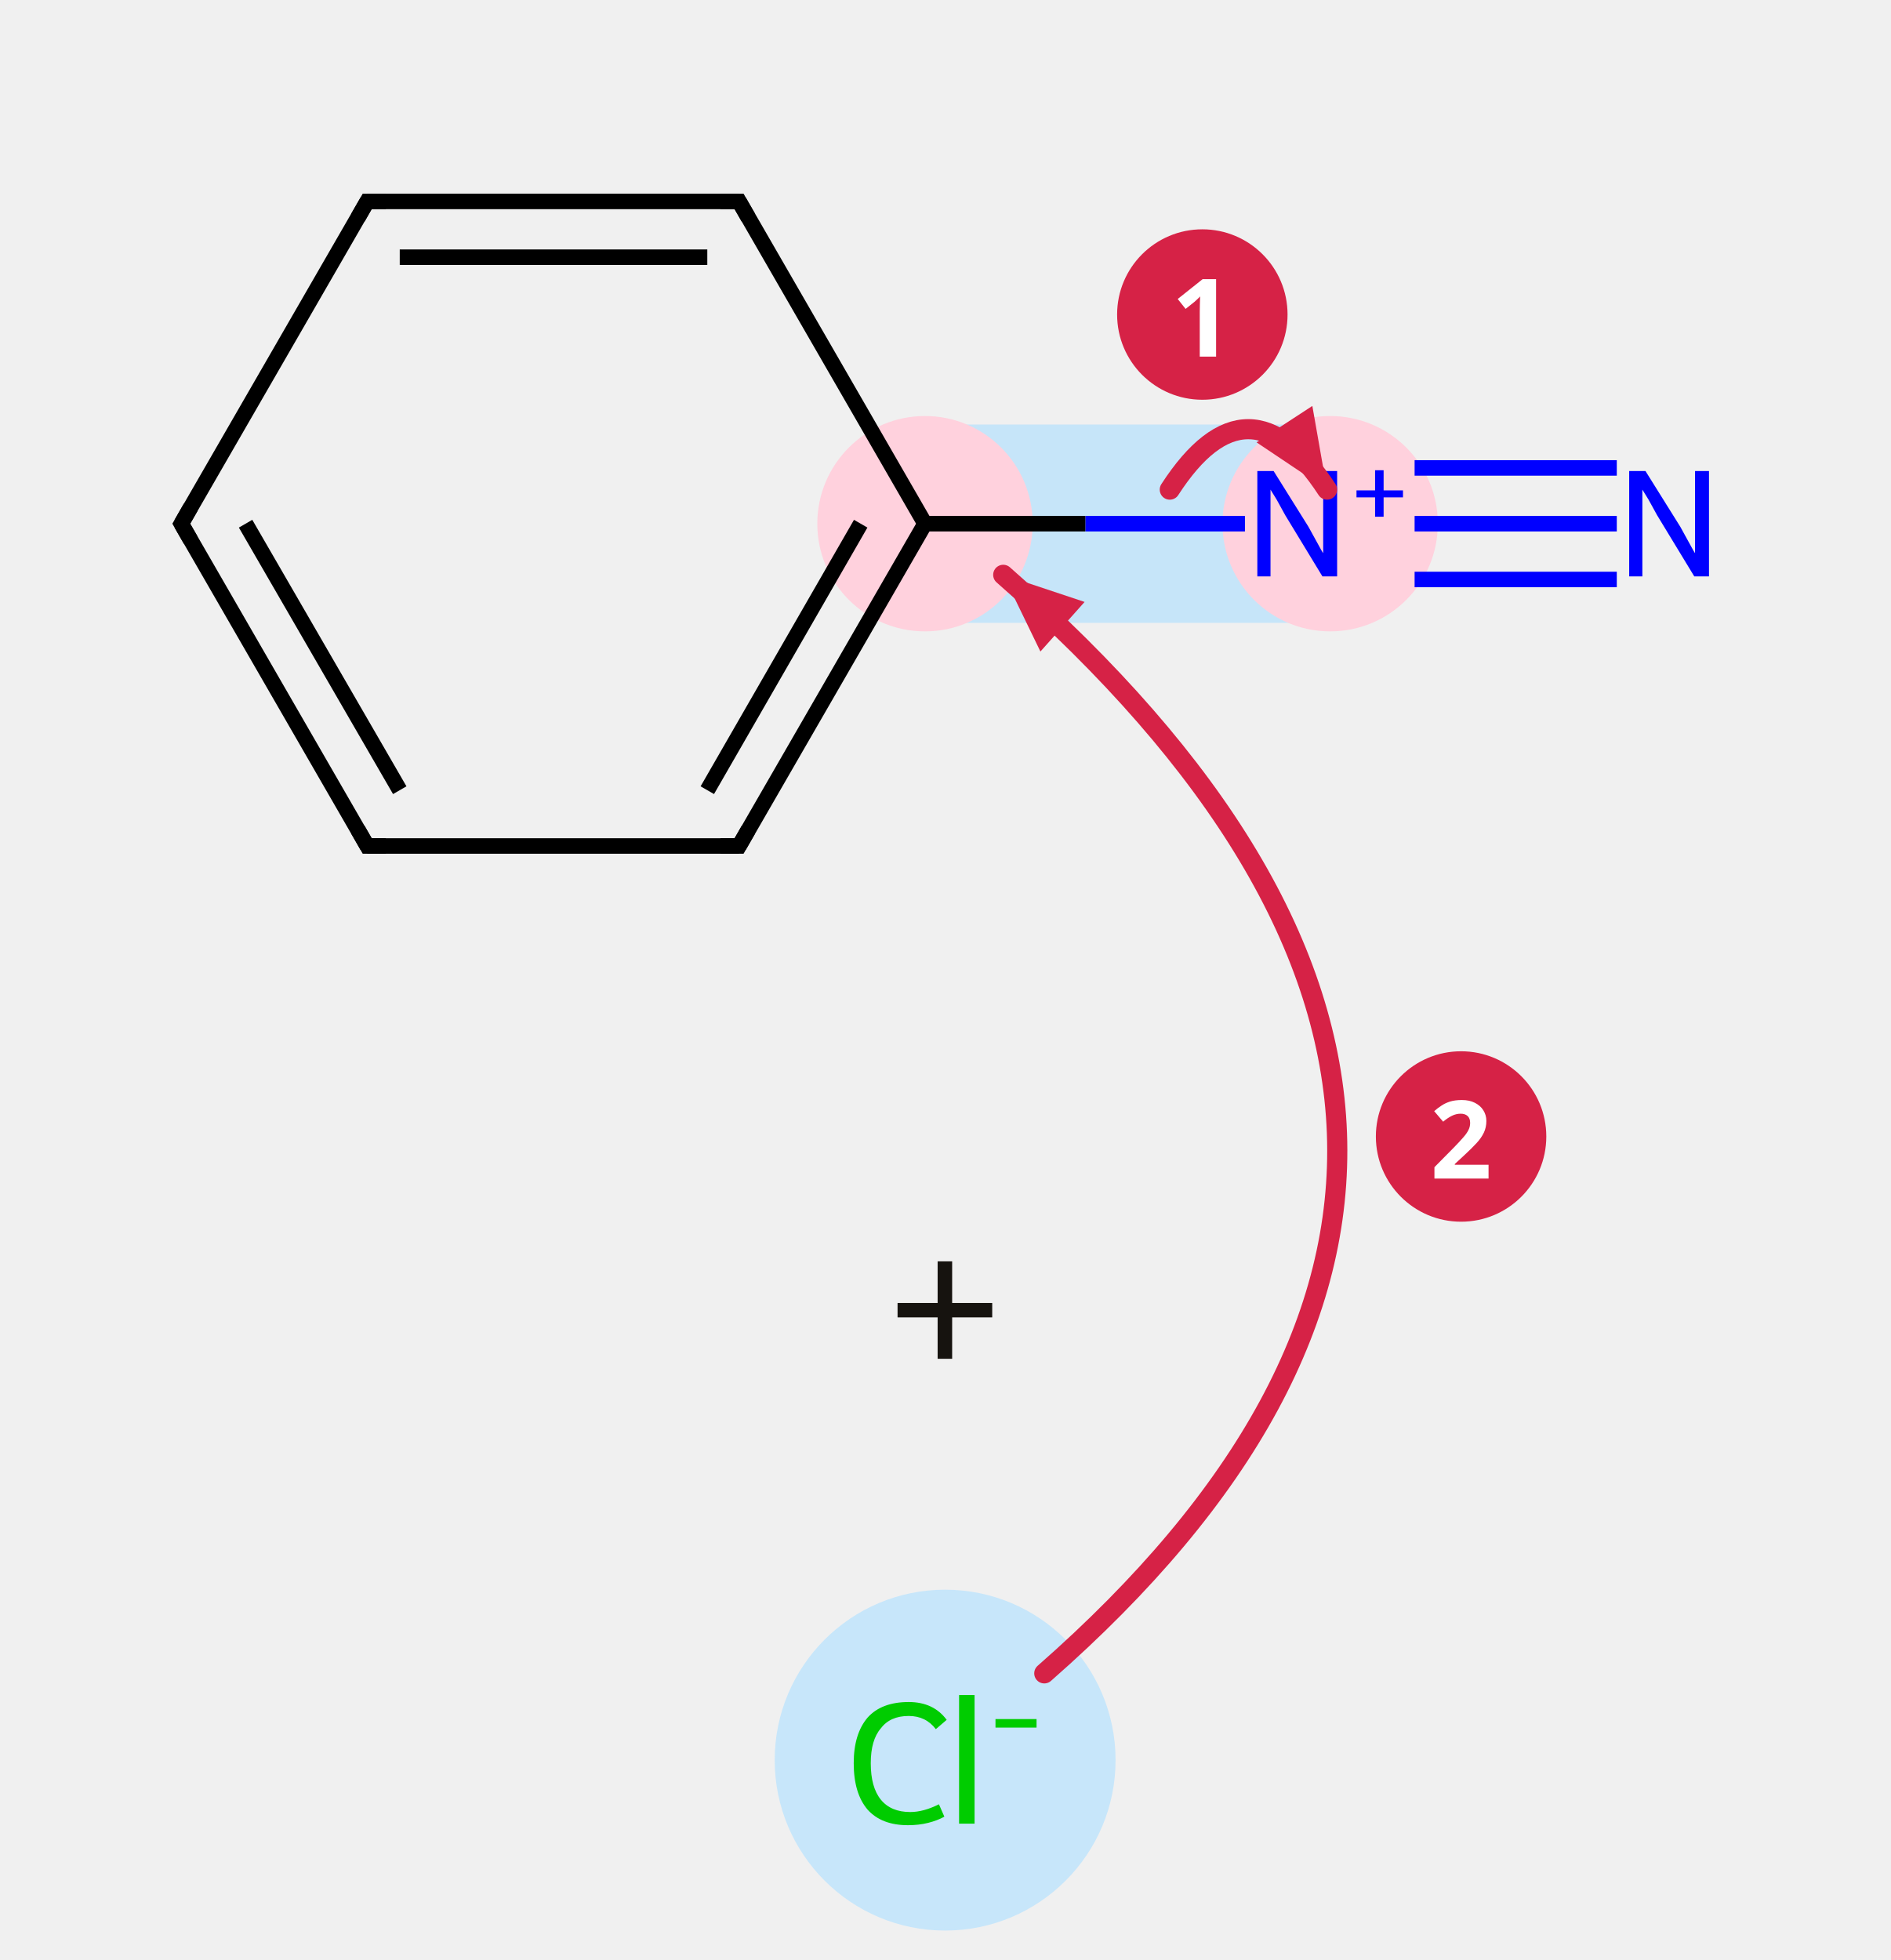
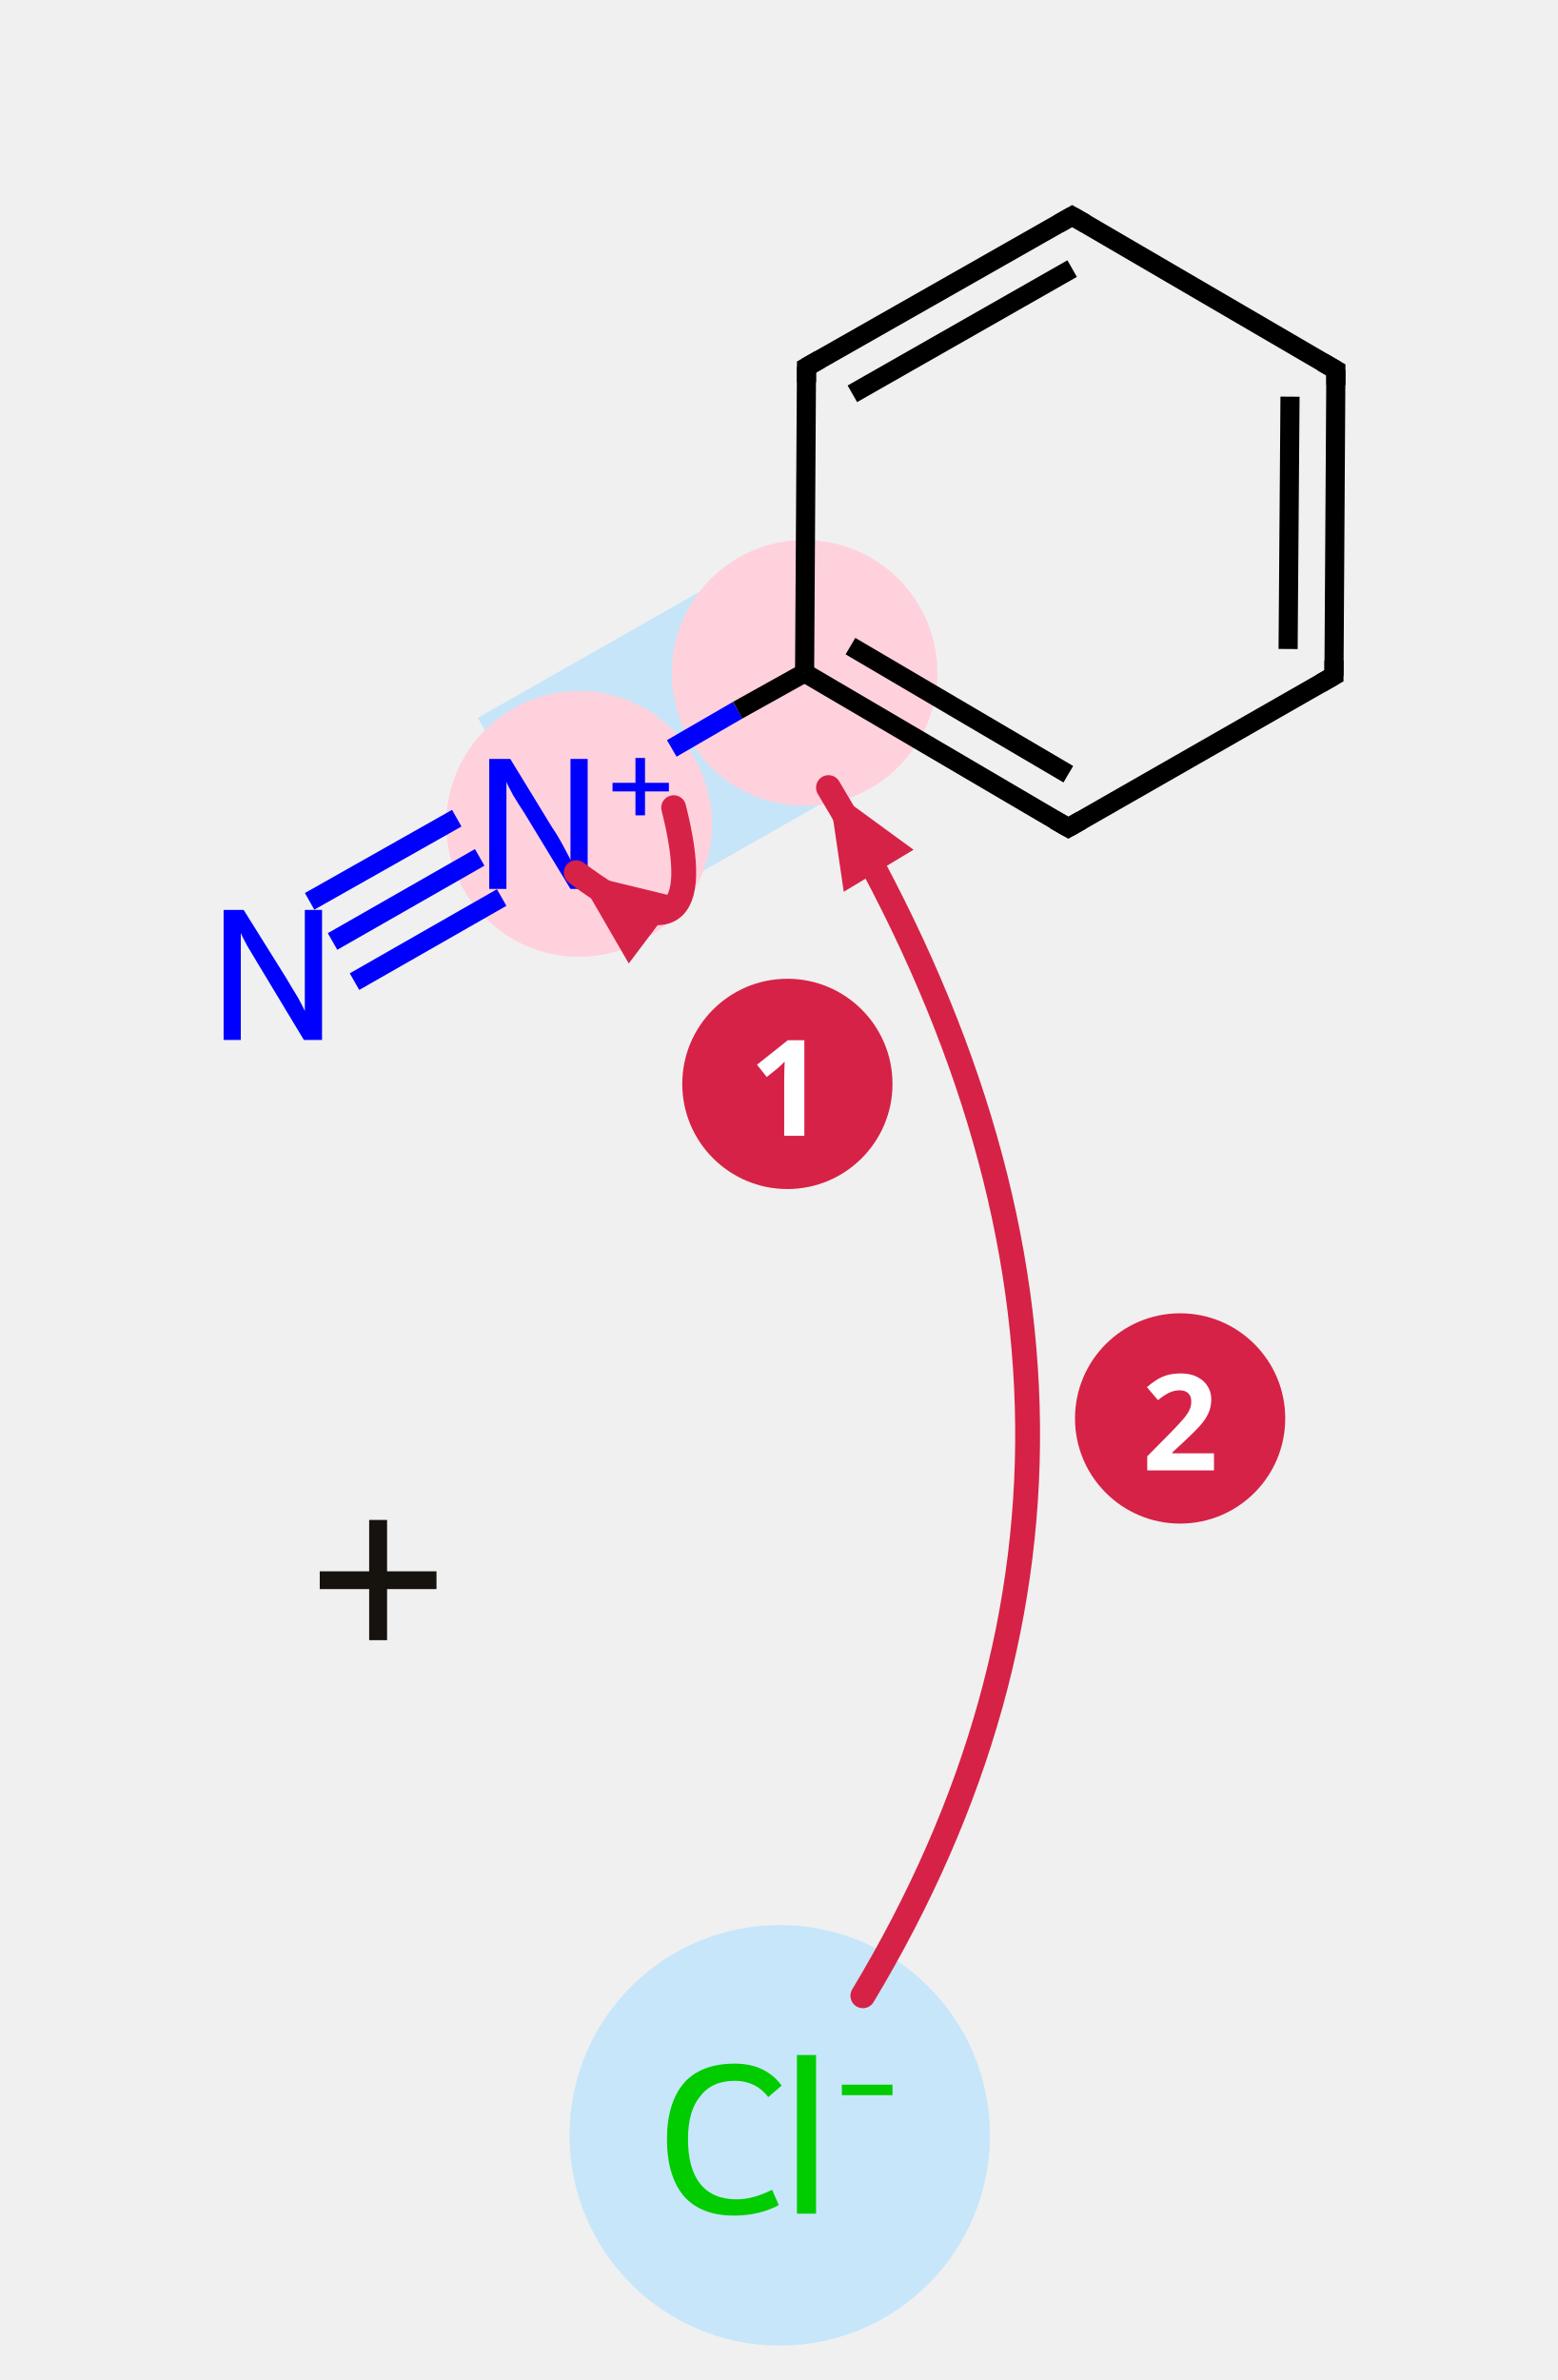
- <svg xmlns="http://www.w3.org/2000/svg" version="1.1" width="244px" height="253px" viewBox="4 4 244 253">
-   <g transform="translate(6.0, -38.4)">
-     <path class="bond-1 atom-0 atom-2" d="M 165.4,97.2 L 165.4,122.8 L 117.4,122.8 L 117.4,97.2 Z" style="fill:#C6E5F9;fill-rule:evenodd;fill-opacity:1;stroke:#C6E5F9;stroke-width:0.0px;stroke-linecap:butt;stroke-linejoin:miter;stroke-miterlimit:10;stroke-opacity:1;" />
-     <ellipse cx="169.7" cy="110.0" rx="13.4" ry="13.4" class="atom-0" style="fill:#FFD1DD;fill-rule:evenodd;stroke:#FFD1DD;stroke-width:1.0px;stroke-linecap:butt;stroke-linejoin:miter;stroke-opacity:1" />
-     <ellipse cx="117.4" cy="110.0" rx="13.4" ry="13.4" class="atom-2" style="fill:#FFD1DD;fill-rule:evenodd;stroke:#FFD1DD;stroke-width:1.0px;stroke-linecap:butt;stroke-linejoin:miter;stroke-opacity:1" />
-     <path class="bond-0 atom-0 atom-1" d="M 180.6,110.0 L 206.7,110.0" style="fill:none;fill-rule:evenodd;stroke:#0000FF;stroke-width:2.0px;stroke-linecap:butt;stroke-linejoin:miter;stroke-opacity:1" />
-     <path class="bond-0 atom-0 atom-1" d="M 180.6,102.8 L 206.7,102.8" style="fill:none;fill-rule:evenodd;stroke:#0000FF;stroke-width:2.0px;stroke-linecap:butt;stroke-linejoin:miter;stroke-opacity:1" />
-     <path class="bond-0 atom-0 atom-1" d="M 180.6,117.2 L 206.7,117.2" style="fill:none;fill-rule:evenodd;stroke:#0000FF;stroke-width:2.0px;stroke-linecap:butt;stroke-linejoin:miter;stroke-opacity:1" />
-     <path class="bond-1 atom-0 atom-2" d="M 158.7,110.0 L 138.1,110.0" style="fill:none;fill-rule:evenodd;stroke:#0000FF;stroke-width:2.0px;stroke-linecap:butt;stroke-linejoin:miter;stroke-opacity:1" />
-     <path class="bond-1 atom-0 atom-2" d="M 138.1,110.0 L 117.4,110.0" style="fill:none;fill-rule:evenodd;stroke:#000000;stroke-width:2.0px;stroke-linecap:butt;stroke-linejoin:miter;stroke-opacity:1" />
-     <path class="bond-2 atom-2 atom-3" d="M 117.4,110.0 L 93.4,151.6" style="fill:none;fill-rule:evenodd;stroke:#000000;stroke-width:2.0px;stroke-linecap:butt;stroke-linejoin:miter;stroke-opacity:1" />
-     <path class="bond-2 atom-2 atom-3" d="M 109.1,110.0 L 89.3,144.4" style="fill:none;fill-rule:evenodd;stroke:#000000;stroke-width:2.0px;stroke-linecap:butt;stroke-linejoin:miter;stroke-opacity:1" />
-     <path class="bond-3 atom-3 atom-4" d="M 93.4,151.6 L 45.4,151.6" style="fill:none;fill-rule:evenodd;stroke:#000000;stroke-width:2.0px;stroke-linecap:butt;stroke-linejoin:miter;stroke-opacity:1" />
-     <path class="bond-4 atom-4 atom-5" d="M 45.4,151.6 L 21.4,110.0" style="fill:none;fill-rule:evenodd;stroke:#000000;stroke-width:2.0px;stroke-linecap:butt;stroke-linejoin:miter;stroke-opacity:1" />
-     <path class="bond-4 atom-4 atom-5" d="M 49.6,144.4 L 29.7,110.0" style="fill:none;fill-rule:evenodd;stroke:#000000;stroke-width:2.0px;stroke-linecap:butt;stroke-linejoin:miter;stroke-opacity:1" />
-     <path class="bond-5 atom-5 atom-6" d="M 21.4,110.0 L 45.4,68.4" style="fill:none;fill-rule:evenodd;stroke:#000000;stroke-width:2.0px;stroke-linecap:butt;stroke-linejoin:miter;stroke-opacity:1" />
-     <path class="bond-6 atom-6 atom-7" d="M 45.4,68.4 L 93.4,68.4" style="fill:none;fill-rule:evenodd;stroke:#000000;stroke-width:2.0px;stroke-linecap:butt;stroke-linejoin:miter;stroke-opacity:1" />
-     <path class="bond-6 atom-6 atom-7" d="M 49.6,75.6 L 89.3,75.6" style="fill:none;fill-rule:evenodd;stroke:#000000;stroke-width:2.0px;stroke-linecap:butt;stroke-linejoin:miter;stroke-opacity:1" />
-     <path class="bond-7 atom-7 atom-2" d="M 93.4,68.4 L 117.4,110.0" style="fill:none;fill-rule:evenodd;stroke:#000000;stroke-width:2.0px;stroke-linecap:butt;stroke-linejoin:miter;stroke-opacity:1" />
-     <path d="M 94.6,149.5 L 93.4,151.6 L 91.0,151.6" style="fill:none;stroke:#000000;stroke-width:2.0px;stroke-linecap:butt;stroke-linejoin:miter;stroke-miterlimit:10;stroke-opacity:1;" />
-     <path d="M 47.8,151.6 L 45.4,151.6 L 44.2,149.5" style="fill:none;stroke:#000000;stroke-width:2.0px;stroke-linecap:butt;stroke-linejoin:miter;stroke-miterlimit:10;stroke-opacity:1;" />
-     <path d="M 22.6,112.1 L 21.4,110.0 L 22.6,107.9" style="fill:none;stroke:#000000;stroke-width:2.0px;stroke-linecap:butt;stroke-linejoin:miter;stroke-miterlimit:10;stroke-opacity:1;" />
-     <path d="M 44.2,70.5 L 45.4,68.4 L 47.8,68.4" style="fill:none;stroke:#000000;stroke-width:2.0px;stroke-linecap:butt;stroke-linejoin:miter;stroke-miterlimit:10;stroke-opacity:1;" />
-     <path d="M 91.0,68.4 L 93.4,68.4 L 94.6,70.5" style="fill:none;stroke:#000000;stroke-width:2.0px;stroke-linecap:butt;stroke-linejoin:miter;stroke-miterlimit:10;stroke-opacity:1;" />
-     <path class="atom-0" d="M 162.4 103.2 L 166.9 110.4 Q 167.3 111.1, 168.0 112.4 Q 168.7 113.7, 168.8 113.8 L 168.8 103.2 L 170.6 103.2 L 170.6 116.8 L 168.7 116.8 L 163.9 108.9 Q 163.4 108.0, 162.8 106.9 Q 162.2 105.9, 162.0 105.6 L 162.0 116.8 L 160.3 116.8 L 160.3 103.2 L 162.4 103.2 " fill="#0000FF" />
-     <path class="atom-0" d="M 173.1 105.7 L 175.5 105.7 L 175.5 103.1 L 176.6 103.1 L 176.6 105.7 L 179.1 105.7 L 179.1 106.6 L 176.6 106.6 L 176.6 109.1 L 175.5 109.1 L 175.5 106.6 L 173.1 106.6 L 173.1 105.7 " fill="#0000FF" />
-     <path class="atom-1" d="M 210.4 103.2 L 214.9 110.4 Q 215.3 111.1, 216.0 112.4 Q 216.7 113.7, 216.8 113.8 L 216.8 103.2 L 218.6 103.2 L 218.6 116.8 L 216.7 116.8 L 211.9 108.9 Q 211.4 108.0, 210.8 106.9 Q 210.2 105.9, 210.0 105.6 L 210.0 116.8 L 208.3 116.8 L 208.3 103.2 L 210.4 103.2 " fill="#0000FF" />
+ <svg xmlns="http://www.w3.org/2000/svg" version="1.1" width="163px" height="249px" viewBox="4 4 163 249">
+   <g transform="translate(-34.4, -40.3)">
+     <path class="bond-1 atom-0 atom-2" d="M 116.2,103.6 L 128.9,125.8 L 101.1,141.6 L 88.4,119.4 Z" style="fill:#C6E5F9;fill-rule:evenodd;fill-opacity:1;stroke:#C6E5F9;stroke-width:0.0px;stroke-linecap:butt;stroke-linejoin:miter;stroke-miterlimit:10;stroke-opacity:1;" />
+     <ellipse cx="99.0" cy="130.5" rx="13.4" ry="13.4" class="atom-0" style="fill:#FFD1DD;fill-rule:evenodd;stroke:#FFD1DD;stroke-width:1.0px;stroke-linecap:butt;stroke-linejoin:miter;stroke-opacity:1" />
+     <ellipse cx="122.6" cy="114.7" rx="13.4" ry="13.4" class="atom-2" style="fill:#FFD1DD;fill-rule:evenodd;stroke:#FFD1DD;stroke-width:1.0px;stroke-linecap:butt;stroke-linejoin:miter;stroke-opacity:1" />
+     <path class="bond-0 atom-0 atom-1" d="M 88.6,134.0 L 73.2,142.8" style="fill:none;fill-rule:evenodd;stroke:#0000FF;stroke-width:2.0px;stroke-linecap:butt;stroke-linejoin:miter;stroke-opacity:1" />
+     <path class="bond-0 atom-0 atom-1" d="M 90.9,138.2 L 75.5,147.0" style="fill:none;fill-rule:evenodd;stroke:#0000FF;stroke-width:2.0px;stroke-linecap:butt;stroke-linejoin:miter;stroke-opacity:1" />
+     <path class="bond-0 atom-0 atom-1" d="M 86.2,129.9 L 70.8,138.6" style="fill:none;fill-rule:evenodd;stroke:#0000FF;stroke-width:2.0px;stroke-linecap:butt;stroke-linejoin:miter;stroke-opacity:1" />
+     <path class="bond-1 atom-0 atom-2" d="M 108.7,122.6 L 115.6,118.6" style="fill:none;fill-rule:evenodd;stroke:#0000FF;stroke-width:2.0px;stroke-linecap:butt;stroke-linejoin:miter;stroke-opacity:1" />
+     <path class="bond-1 atom-0 atom-2" d="M 115.6,118.6 L 122.6,114.7" style="fill:none;fill-rule:evenodd;stroke:#000000;stroke-width:2.0px;stroke-linecap:butt;stroke-linejoin:miter;stroke-opacity:1" />
+     <path class="bond-2 atom-2 atom-3" d="M 122.6,114.7 L 150.2,130.9" style="fill:none;fill-rule:evenodd;stroke:#000000;stroke-width:2.0px;stroke-linecap:butt;stroke-linejoin:miter;stroke-opacity:1" />
+     <path class="bond-2 atom-2 atom-3" d="M 127.4,111.9 L 150.2,125.3" style="fill:none;fill-rule:evenodd;stroke:#000000;stroke-width:2.0px;stroke-linecap:butt;stroke-linejoin:miter;stroke-opacity:1" />
+     <path class="bond-3 atom-3 atom-4" d="M 150.2,130.9 L 178.0,115.0" style="fill:none;fill-rule:evenodd;stroke:#000000;stroke-width:2.0px;stroke-linecap:butt;stroke-linejoin:miter;stroke-opacity:1" />
+     <path class="bond-4 atom-4 atom-5" d="M 178.0,115.0 L 178.2,83.0" style="fill:none;fill-rule:evenodd;stroke:#000000;stroke-width:2.0px;stroke-linecap:butt;stroke-linejoin:miter;stroke-opacity:1" />
+     <path class="bond-4 atom-4 atom-5" d="M 173.2,112.2 L 173.4,85.8" style="fill:none;fill-rule:evenodd;stroke:#000000;stroke-width:2.0px;stroke-linecap:butt;stroke-linejoin:miter;stroke-opacity:1" />
+     <path class="bond-5 atom-5 atom-6" d="M 178.2,83.0 L 150.6,66.9" style="fill:none;fill-rule:evenodd;stroke:#000000;stroke-width:2.0px;stroke-linecap:butt;stroke-linejoin:miter;stroke-opacity:1" />
+     <path class="bond-6 atom-6 atom-7" d="M 150.6,66.9 L 122.8,82.7" style="fill:none;fill-rule:evenodd;stroke:#000000;stroke-width:2.0px;stroke-linecap:butt;stroke-linejoin:miter;stroke-opacity:1" />
+     <path class="bond-6 atom-6 atom-7" d="M 150.6,72.4 L 127.6,85.5" style="fill:none;fill-rule:evenodd;stroke:#000000;stroke-width:2.0px;stroke-linecap:butt;stroke-linejoin:miter;stroke-opacity:1" />
+     <path class="bond-7 atom-7 atom-2" d="M 122.8,82.7 L 122.6,114.7" style="fill:none;fill-rule:evenodd;stroke:#000000;stroke-width:2.0px;stroke-linecap:butt;stroke-linejoin:miter;stroke-opacity:1" />
+     <path d="M 148.8,130.1 L 150.2,130.9 L 151.6,130.1" style="fill:none;stroke:#000000;stroke-width:2.0px;stroke-linecap:butt;stroke-linejoin:miter;stroke-miterlimit:10;stroke-opacity:1;" />
+     <path d="M 176.6,115.8 L 178.0,115.0 L 178.0,113.4" style="fill:none;stroke:#000000;stroke-width:2.0px;stroke-linecap:butt;stroke-linejoin:miter;stroke-miterlimit:10;stroke-opacity:1;" />
+     <path d="M 178.2,84.6 L 178.2,83.0 L 176.8,82.2" style="fill:none;stroke:#000000;stroke-width:2.0px;stroke-linecap:butt;stroke-linejoin:miter;stroke-miterlimit:10;stroke-opacity:1;" />
+     <path d="M 152.0,67.7 L 150.6,66.9 L 149.2,67.7" style="fill:none;stroke:#000000;stroke-width:2.0px;stroke-linecap:butt;stroke-linejoin:miter;stroke-miterlimit:10;stroke-opacity:1;" />
+     <path d="M 124.2,81.9 L 122.8,82.7 L 122.8,84.3" style="fill:none;stroke:#000000;stroke-width:2.0px;stroke-linecap:butt;stroke-linejoin:miter;stroke-miterlimit:10;stroke-opacity:1;" />
+     <path class="atom-0" d="M 91.8 123.7 L 96.2 130.9 Q 96.7 131.6, 97.4 132.9 Q 98.1 134.2, 98.1 134.3 L 98.1 123.7 L 99.9 123.7 L 99.9 137.3 L 98.1 137.3 L 93.3 129.4 Q 92.7 128.5, 92.1 127.5 Q 91.5 126.4, 91.4 126.1 L 91.4 137.3 L 89.6 137.3 L 89.6 123.7 L 91.8 123.7 " fill="#0000FF" />
+     <path class="atom-0" d="M 102.5 126.2 L 104.9 126.2 L 104.9 123.6 L 105.9 123.6 L 105.9 126.2 L 108.4 126.2 L 108.4 127.1 L 105.9 127.1 L 105.9 129.6 L 104.9 129.6 L 104.9 127.1 L 102.5 127.1 L 102.5 126.2 " fill="#0000FF" />
+     <path class="atom-1" d="M 63.9 139.5 L 68.4 146.7 Q 68.8 147.4, 69.6 148.7 Q 70.3 150.0, 70.3 150.1 L 70.3 139.5 L 72.1 139.5 L 72.1 153.1 L 70.2 153.1 L 65.5 145.3 Q 64.9 144.3, 64.3 143.3 Q 63.7 142.2, 63.6 141.9 L 63.6 153.1 L 61.8 153.1 L 61.8 139.5 L 63.9 139.5 " fill="#0000FF" />
  </g>
-   <g transform="translate(6.0, 121.2)">
+   <g transform="translate(-34.4, 117.4)">
    <circle cx="120.0" cy="110.0" r="22" fill="rgb(199,230,250)" />
    <path class="atom-0" d="M 108.2 110.4 Q 108.2 106.6, 110.0 104.5 Q 111.8 102.5, 115.3 102.5 Q 118.5 102.5, 120.2 104.8 L 118.8 106.0 Q 117.5 104.3, 115.3 104.3 Q 112.9 104.3, 111.7 105.9 Q 110.4 107.4, 110.4 110.4 Q 110.4 113.5, 111.7 115.1 Q 113.0 116.7, 115.5 116.7 Q 117.2 116.7, 119.2 115.7 L 119.9 117.3 Q 119.0 117.8, 117.8 118.1 Q 116.6 118.4, 115.2 118.4 Q 111.8 118.4, 110.0 116.4 Q 108.2 114.3, 108.2 110.4 " fill="#00CC00" />
    <path class="atom-0" d="M 121.8 101.6 L 123.8 101.6 L 123.8 118.2 L 121.8 118.2 L 121.8 101.6 " fill="#00CC00" />
    <path class="atom-0" d="M 126.5 104.7 L 131.8 104.7 L 131.8 105.8 L 126.5 105.8 L 126.5 104.7 " fill="#00CC00" />
  </g>
-   <text x="126.0" y="172.2" text-anchor="middle" dominant-baseline="central" font-family="Karla, sans-serif" font-size="26" fill="#16130F">+</text>
-   <path d="M 155.0,67.2 Q 165.1,51.6 175.3,67.2" fill="none" stroke="#D62246" stroke-width="2.6" stroke-linecap="round" />
-   <polygon points="175.3,67.2 166.2,61.1 173.4,56.4" fill="#D62246" />
-   <circle cx="159.2" cy="44.6" r="11" fill="#D62246" />
-   <text x="159.2" y="44.6" text-anchor="middle" dominant-baseline="central" font-family="Karla, sans-serif" font-size="14" font-weight="700" fill="#FFFFFF">1</text>
-   <path d="M 138.8,220.0 Q 217.0,151.4 133.5,78.2" fill="none" stroke="#D62246" stroke-width="2.6" stroke-linecap="round" />
-   <polygon points="133.5,78.2 144.0,81.7 138.3,88.1" fill="#D62246" />
-   <circle cx="192.6" cy="150.7" r="11" fill="#D62246" />
-   <text x="192.6" y="150.7" text-anchor="middle" dominant-baseline="central" font-family="Karla, sans-serif" font-size="14" font-weight="700" fill="#FFFFFF">2</text>
+   <text x="43.6" y="168.4" text-anchor="middle" dominant-baseline="central" font-family="Karla, sans-serif" font-size="26" fill="#16130F">+</text>
+   <path d="M 74.5,88.5 Q 79.0,106.3 64.3,95.3" fill="none" stroke="#D62246" stroke-width="2.6" stroke-linecap="round" />
+   <polygon points="64.3,95.3 75.0,97.9 69.8,104.8" fill="#D62246" />
+   <circle cx="86.4" cy="117.4" r="11" fill="#D62246" />
+   <text x="86.4" y="117.4" text-anchor="middle" dominant-baseline="central" font-family="Karla, sans-serif" font-size="14" font-weight="700" fill="#FFFFFF">1</text>
+   <path d="M 94.3,212.8 Q 130.5,152.6 90.7,86.4" fill="none" stroke="#D62246" stroke-width="2.6" stroke-linecap="round" />
+   <polygon points="90.7,86.4 99.6,92.9 92.3,97.3" fill="#D62246" />
+   <circle cx="127.5" cy="152.4" r="11" fill="#D62246" />
+   <text x="127.5" y="152.4" text-anchor="middle" dominant-baseline="central" font-family="Karla, sans-serif" font-size="14" font-weight="700" fill="#FFFFFF">2</text>
</svg>
